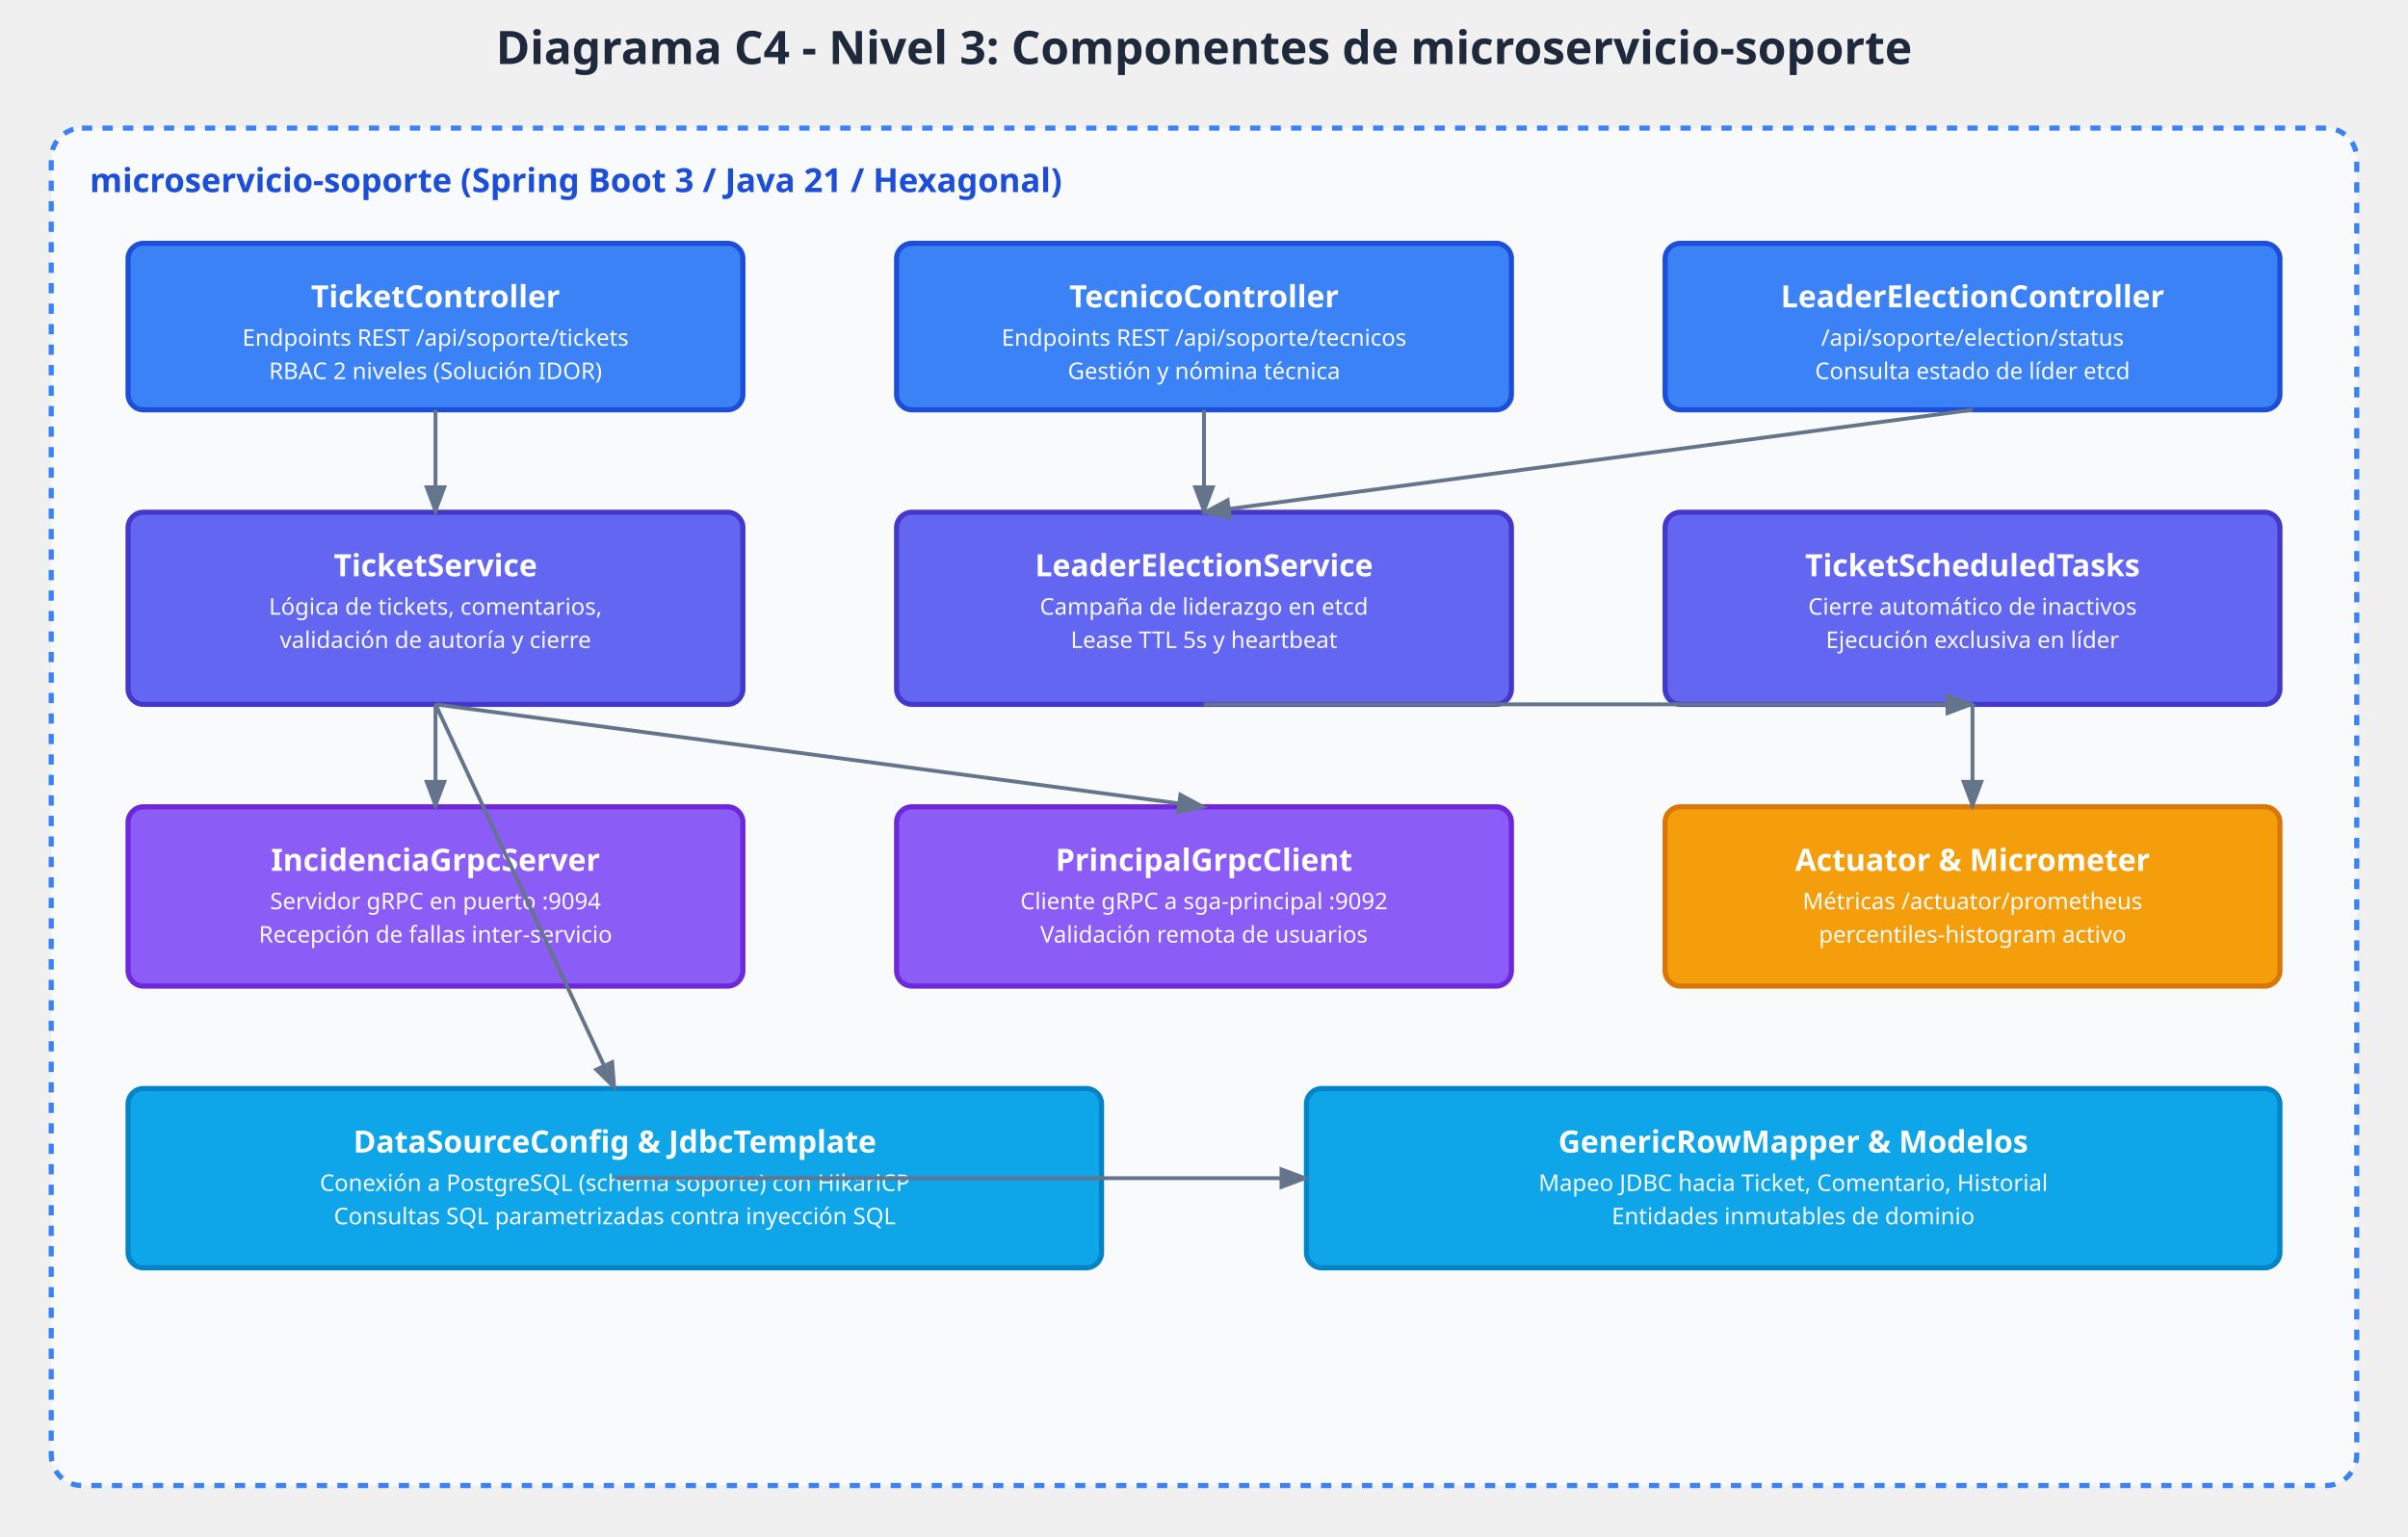
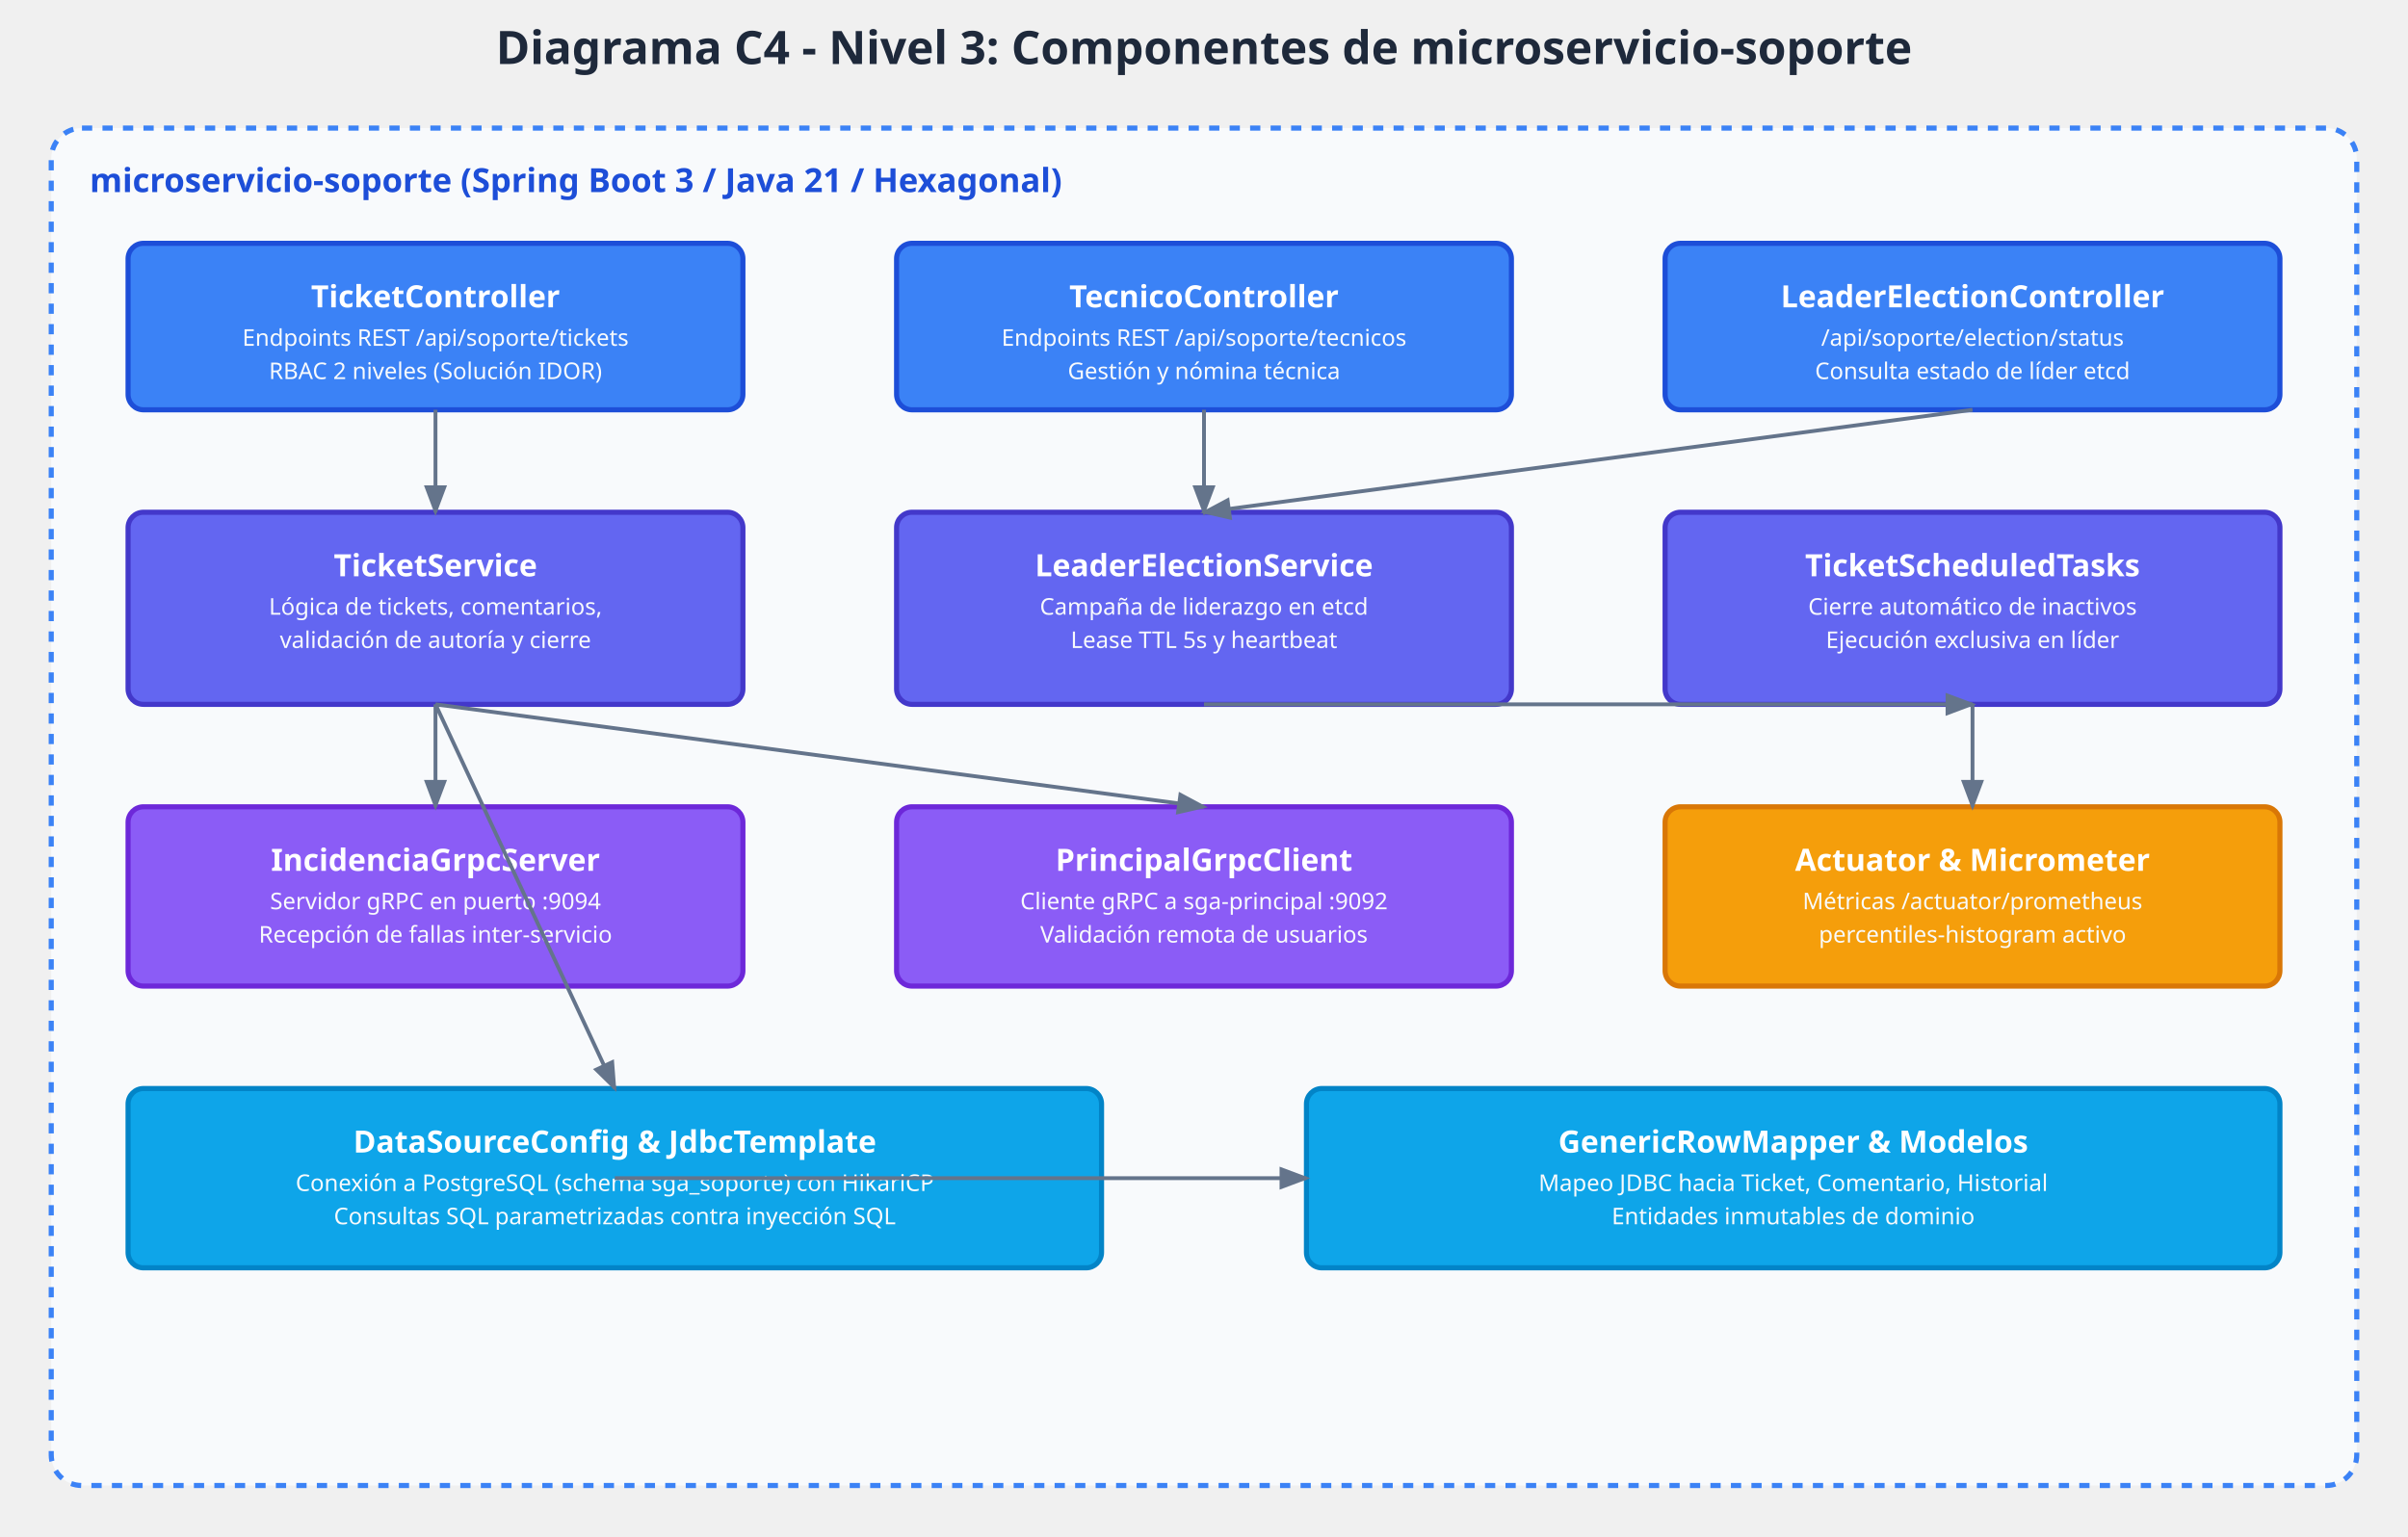
<svg xmlns="http://www.w3.org/2000/svg" viewBox="0 0 940 600" width="100%" height="100%">
  <defs>
    <style>
      .title { font-family: sans-serif; font-size: 18px; font-weight: bold; fill: #1e293b; }
      .boundary { fill: #f8fafc; stroke: #3b82f6; stroke-dasharray: 4,4; stroke-width: 2; rx: 12; }
      .comp-web { fill: #3b82f6; stroke: #1d4ed8; stroke-width: 2; rx: 6; }
      .comp-srv { fill: #6366f1; stroke: #4338ca; stroke-width: 2; rx: 6; }
      .comp-grpc { fill: #8b5cf6; stroke: #6d28d9; stroke-width: 2; rx: 6; }
      .comp-data { fill: #0ea5e9; stroke: #0284c7; stroke-width: 2; rx: 6; }
      .comp-obs { fill: #f59e0b; stroke: #d97706; stroke-width: 2; rx: 6; }
      .label-white { font-family: sans-serif; font-size: 12px; font-weight: bold; fill: #ffffff; text-anchor: middle; }
      .desc-white { font-family: sans-serif; font-size: 9px; fill: #f8fafc; text-anchor: middle; }
      .arrow { stroke: #64748b; stroke-width: 1.5; fill: none; marker-end: url(#arrow3); }
      .boundary-title { font-family: sans-serif; font-size: 13px; font-weight: bold; fill: #1d4ed8; }
    </style>
    <marker id="arrow3" markerWidth="8" markerHeight="6" refX="7" refY="3" orient="auto">
      <polygon points="0 0, 8 3, 0 6" fill="#64748b" />
    </marker>
  </defs>
  <text x="470" y="25" class="title" text-anchor="middle">Diagrama C4 - Nivel 3: Componentes de microservicio-soporte</text>
  <rect x="20" y="50" width="900" height="530" class="boundary" />
  <text x="35" y="75" class="boundary-title">microservicio-soporte (Spring Boot 3 / Java 21 / Hexagonal)</text>
  <rect x="50" y="95" width="240" height="65" class="comp-web" />
  <text x="170" y="120" class="label-white">TicketController</text>
  <text x="170" y="135" class="desc-white">Endpoints REST /api/soporte/tickets</text>
  <text x="170" y="148" class="desc-white">RBAC 2 niveles (Solución IDOR)</text>
  <rect x="350" y="95" width="240" height="65" class="comp-web" />
  <text x="470" y="120" class="label-white">TecnicoController</text>
  <text x="470" y="135" class="desc-white">Endpoints REST /api/soporte/tecnicos</text>
  <text x="470" y="148" class="desc-white">Gestión y nómina técnica</text>
  <rect x="650" y="95" width="240" height="65" class="comp-web" />
  <text x="770" y="120" class="label-white">LeaderElectionController</text>
  <text x="770" y="135" class="desc-white">/api/soporte/election/status</text>
  <text x="770" y="148" class="desc-white">Consulta estado de líder etcd</text>
  <rect x="50" y="200" width="240" height="75" class="comp-srv" />
  <text x="170" y="225" class="label-white">TicketService</text>
  <text x="170" y="240" class="desc-white">Lógica de tickets, comentarios,</text>
  <text x="170" y="253" class="desc-white">validación de autoría y cierre</text>
  <rect x="350" y="200" width="240" height="75" class="comp-srv" />
  <text x="470" y="225" class="label-white">LeaderElectionService</text>
  <text x="470" y="240" class="desc-white">Campaña de liderazgo en etcd</text>
  <text x="470" y="253" class="desc-white">Lease TTL 5s y heartbeat</text>
  <rect x="650" y="200" width="240" height="75" class="comp-srv" />
  <text x="770" y="225" class="label-white">TicketScheduledTasks</text>
  <text x="770" y="240" class="desc-white">Cierre automático de inactivos</text>
  <text x="770" y="253" class="desc-white">Ejecución exclusiva en líder</text>
  <rect x="50" y="315" width="240" height="70" class="comp-grpc" />
  <text x="170" y="340" class="label-white">IncidenciaGrpcServer</text>
  <text x="170" y="355" class="desc-white">Servidor gRPC en puerto :9094</text>
  <text x="170" y="368" class="desc-white">Recepción de fallas inter-servicio</text>
  <rect x="350" y="315" width="240" height="70" class="comp-grpc" />
  <text x="470" y="340" class="label-white">PrincipalGrpcClient</text>
  <text x="470" y="355" class="desc-white">Cliente gRPC a sga-principal :9092</text>
  <text x="470" y="368" class="desc-white">Validación remota de usuarios</text>
  <rect x="650" y="315" width="240" height="70" class="comp-obs" />
  <text x="770" y="340" class="label-white">Actuator &amp; Micrometer</text>
  <text x="770" y="355" class="desc-white">Métricas /actuator/prometheus</text>
  <text x="770" y="368" class="desc-white">percentiles-histogram activo</text>
  <rect x="50" y="425" width="380" height="70" class="comp-data" />
  <text x="240" y="450" class="label-white">DataSourceConfig &amp; JdbcTemplate</text>
-   <text x="240" y="465" class="desc-white">Conexión a PostgreSQL (schema soporte) con HikariCP</text>
+   <text x="240" y="465" class="desc-white">Conexión a PostgreSQL (schema sga_soporte) con HikariCP</text>
  <text x="240" y="478" class="desc-white">Consultas SQL parametrizadas contra inyección SQL</text>
  <rect x="510" y="425" width="380" height="70" class="comp-data" />
  <text x="700" y="450" class="label-white">GenericRowMapper &amp; Modelos</text>
  <text x="700" y="465" class="desc-white">Mapeo JDBC hacia Ticket, Comentario, Historial</text>
  <text x="700" y="478" class="desc-white">Entidades inmutables de dominio</text>
  <path d="M 170 160 L 170 200" class="arrow" />
  <path d="M 470 160 L 470 200" class="arrow" />
  <path d="M 770 160 L 470 200" class="arrow" />
  <path d="M 770 275 L 770 315" class="arrow" />
  <path d="M 470 275 L 770 275" class="arrow" />
  <path d="M 170 275 L 170 315" class="arrow" />
  <path d="M 170 275 L 470 315" class="arrow" />
  <path d="M 170 275 L 240 425" class="arrow" />
  <path d="M 240 460 L 510 460" class="arrow" />
</svg>
